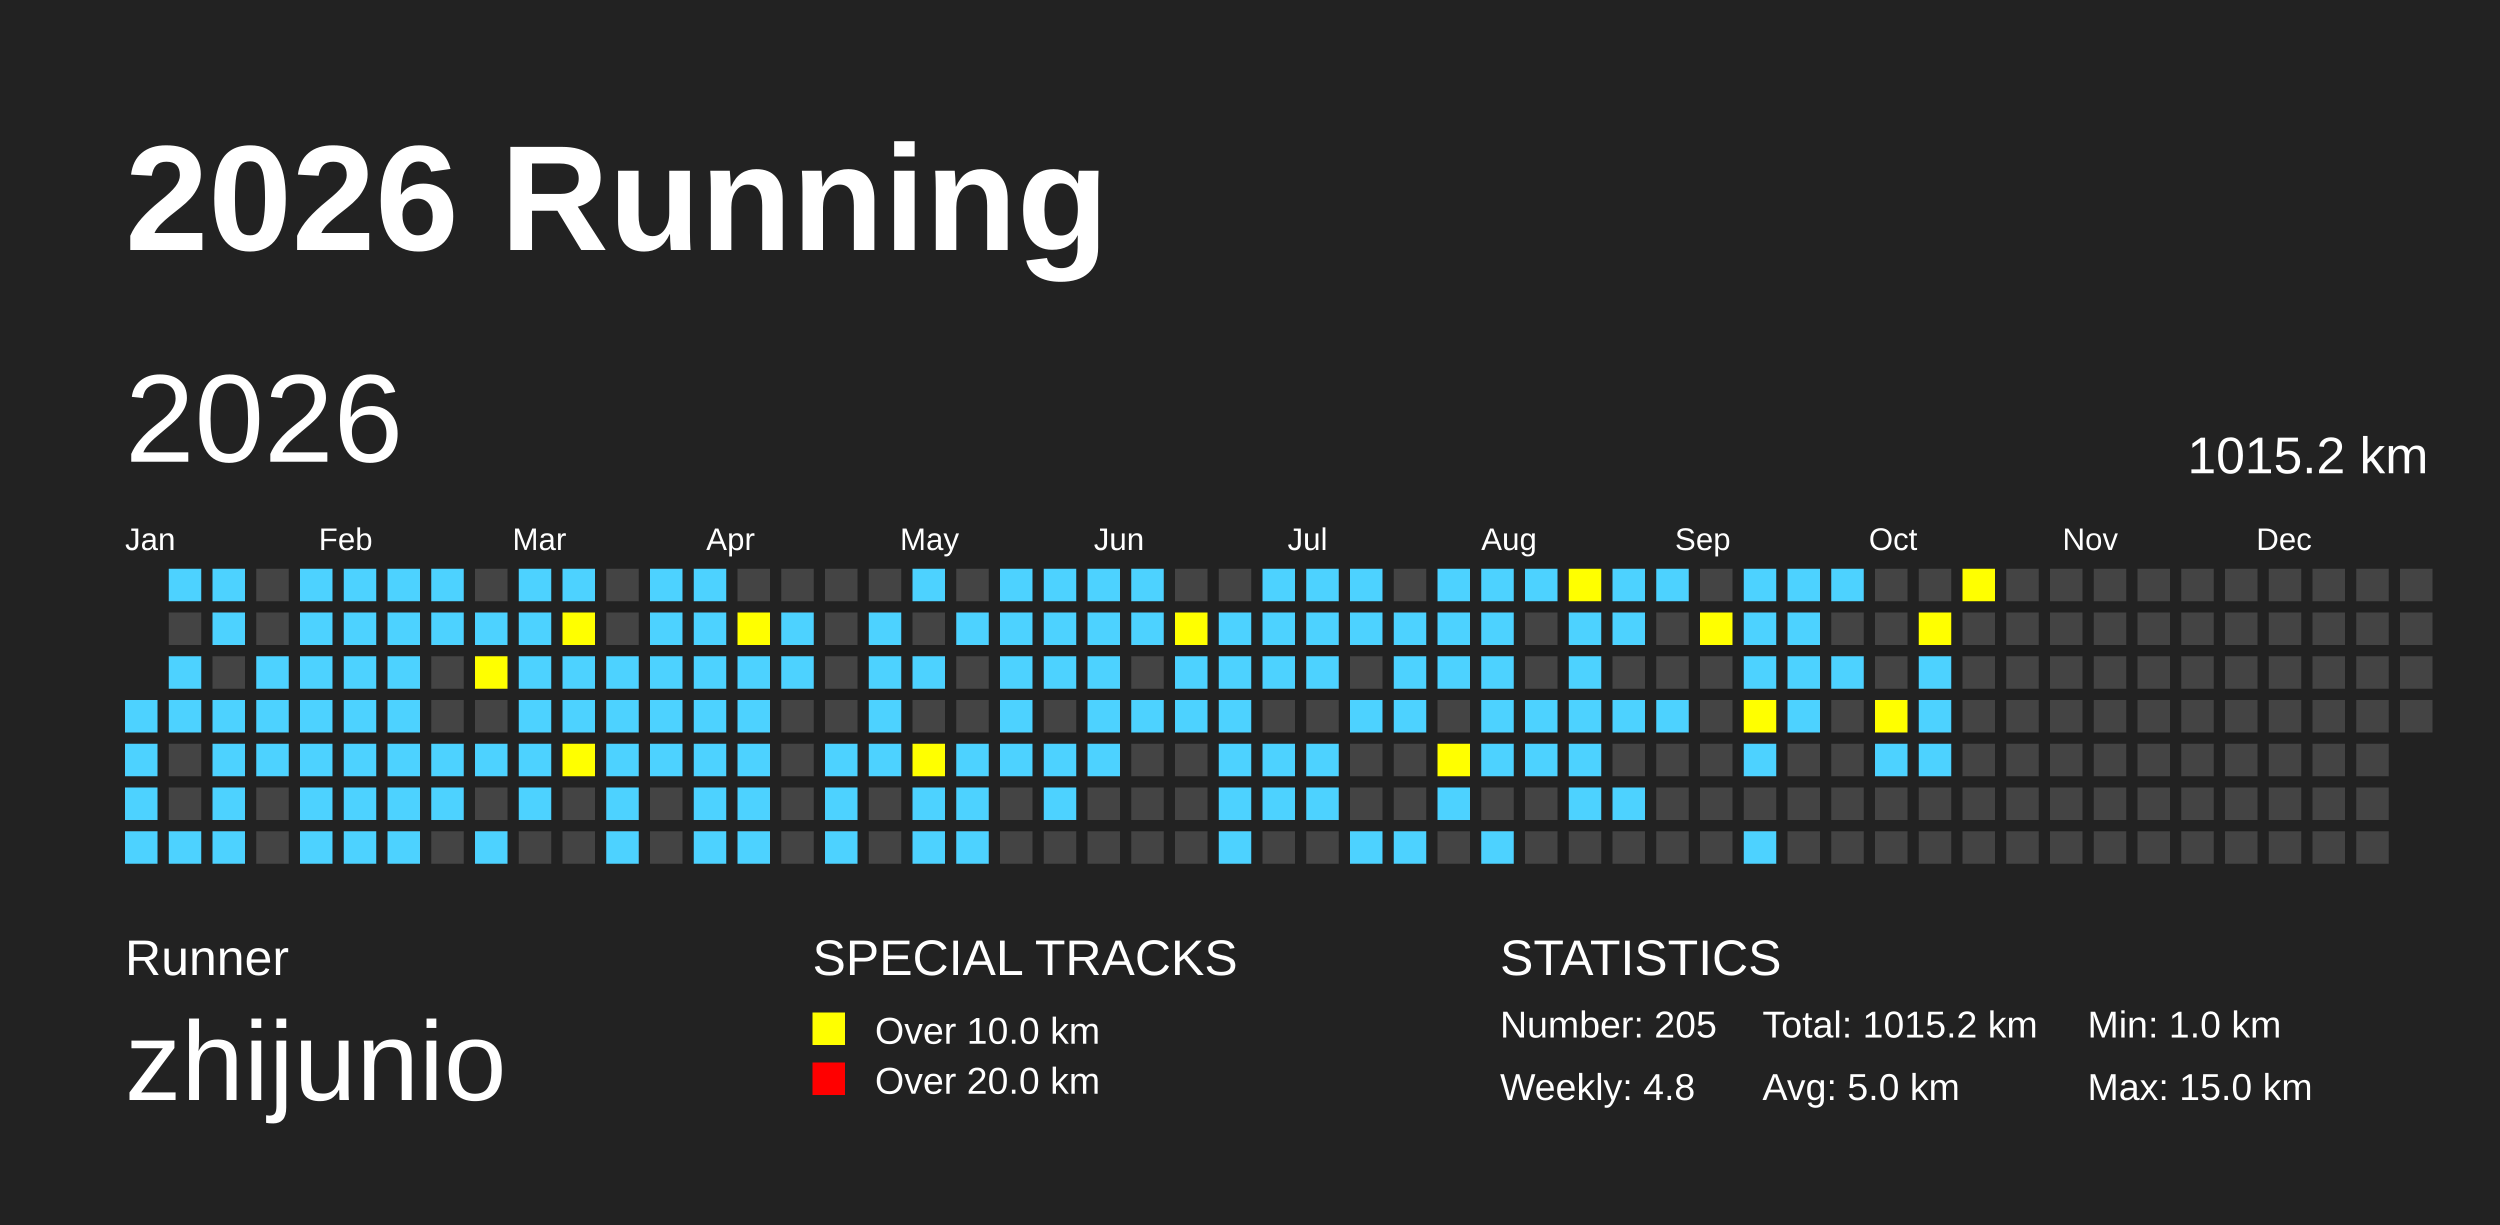
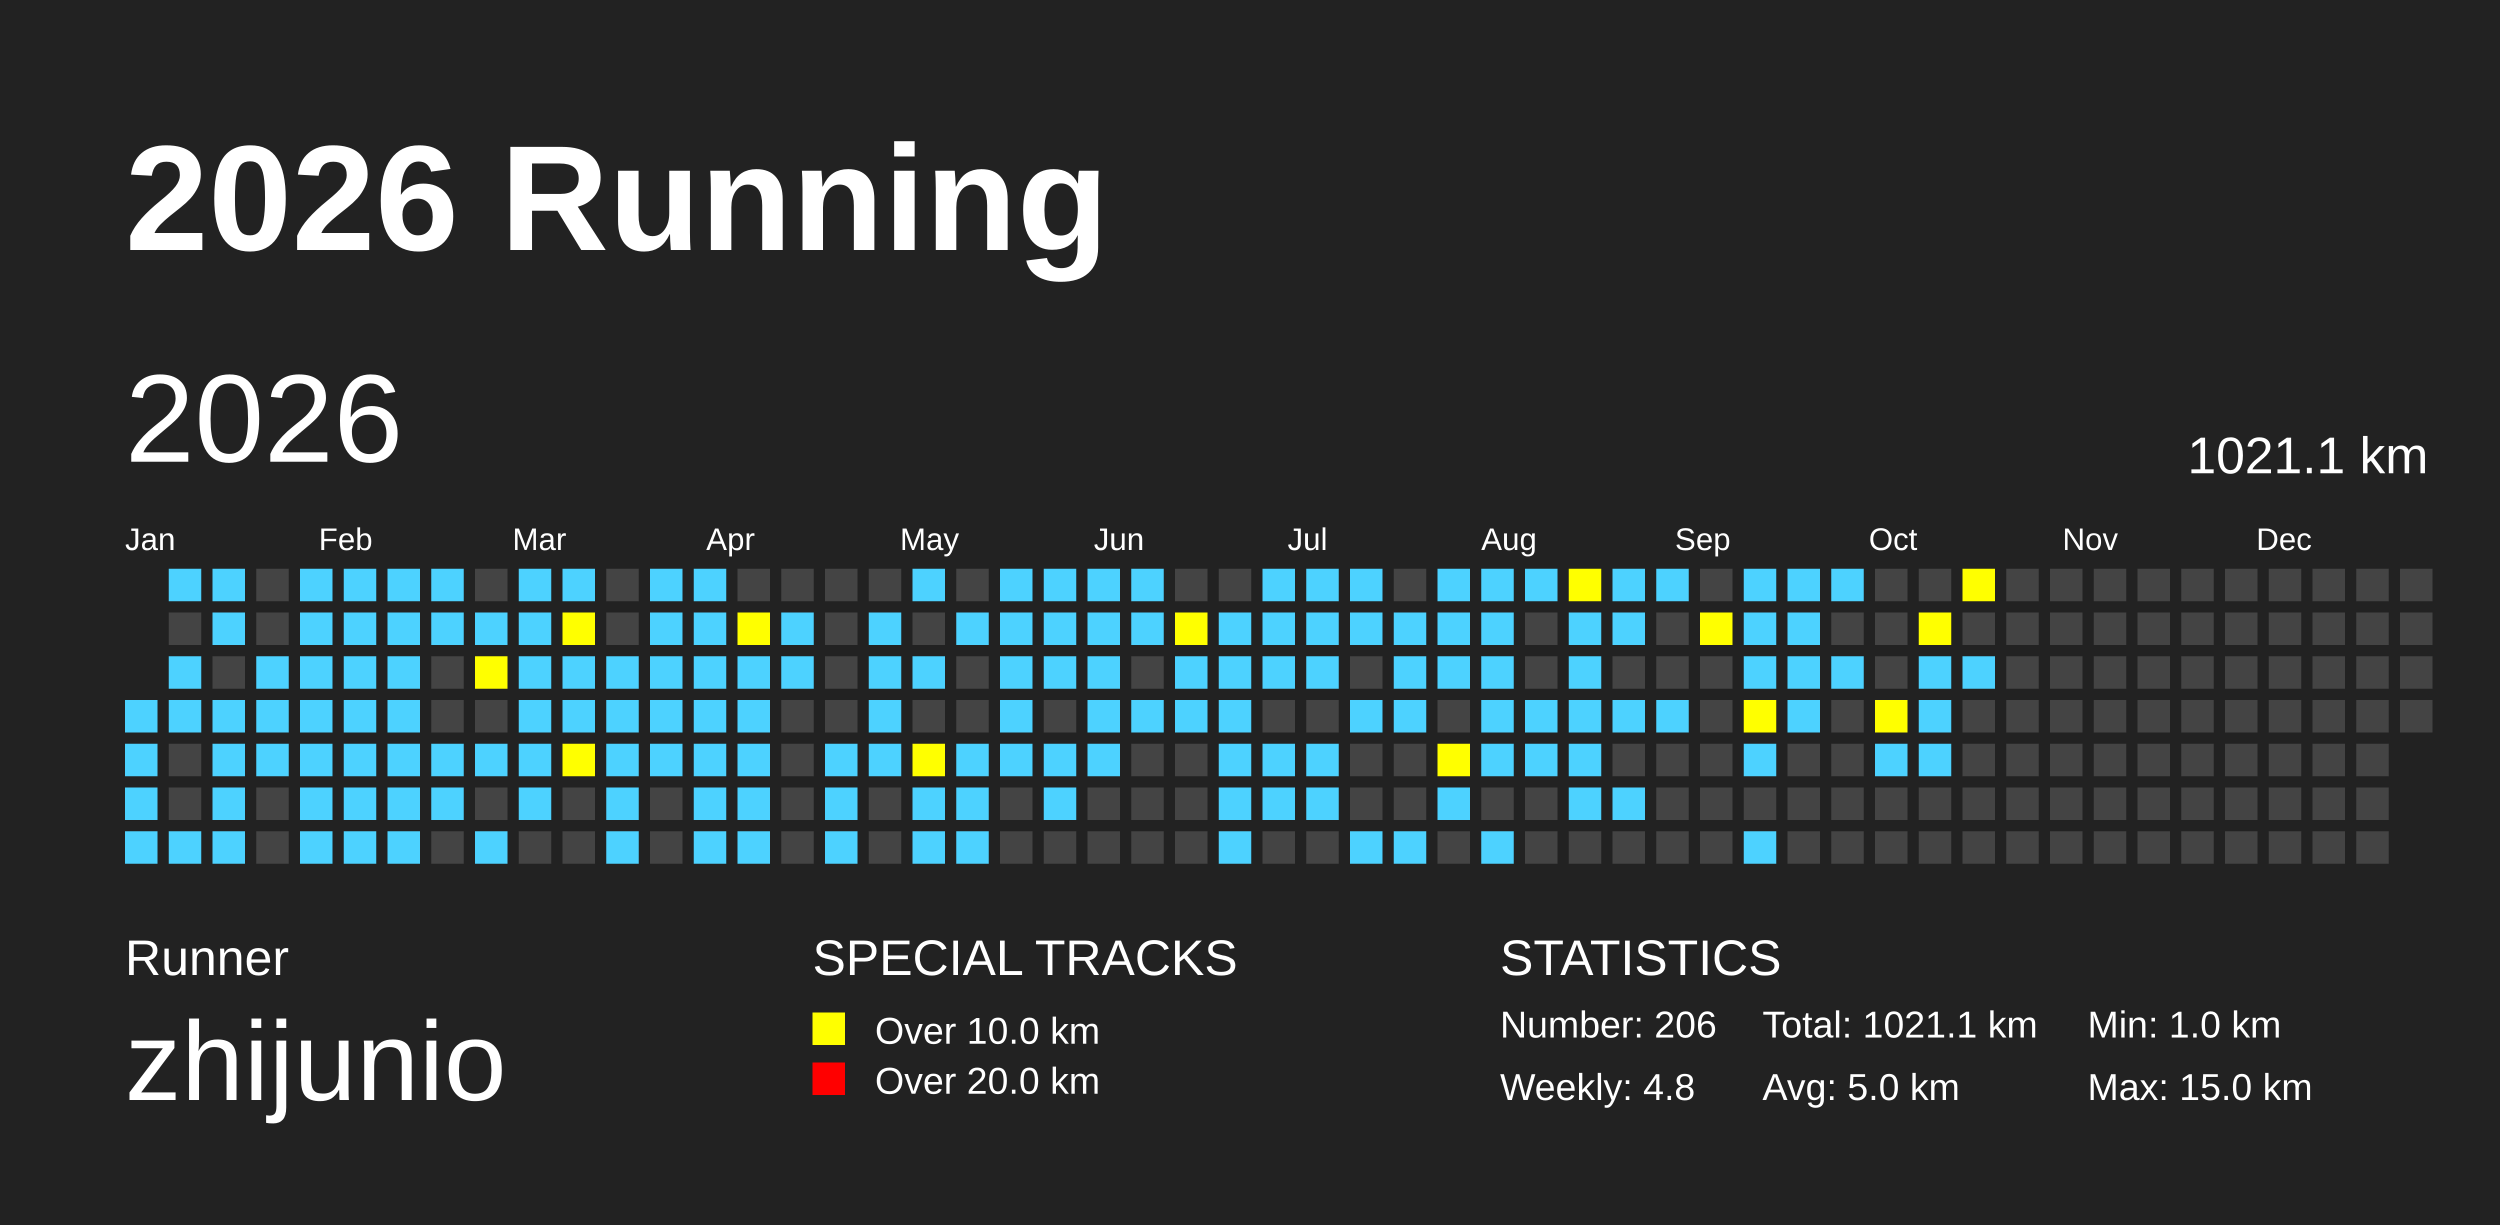
<svg xmlns="http://www.w3.org/2000/svg" baseProfile="full" height="98mm" version="1.1" viewBox="0,0,200,98" width="200mm">
  <defs>
    <pattern height="2" id="indoor-stripe" patternUnits="userSpaceOnUse" width="2">
      <line stroke="white" stroke-opacity="0.45" stroke-width="0.5" x1="0" x2="2" y1="2" y2="0" />
    </pattern>
  </defs>
  <rect fill="#222222" height="98" width="200" x="0" y="0" />
  <text fill="#FFFFFF" style="font-size:12px; font-family:Arial; font-weight:bold;" x="10" y="20">2026 Running</text>
  <text fill="#FFFFFF" style="font-size:4px; font-family:Arial" x="10" y="78">Runner</text>
  <text fill="#FFFFFF" style="font-size:9px; font-family:Arial" x="10" y="88">zhijunio</text>
  <text fill="#FFFFFF" style="font-size:4px; font-family:Arial" x="65" y="78">SPECIAL TRACKS</text>
  <rect fill="yellow" height="2.6" width="2.6" x="65" y="81" />
  <text fill="#FFFFFF" style="font-size:3px; font-family:Arial" x="70" y="83.5">Over 10.0 km</text>
  <rect fill="red" height="2.6" width="2.6" x="65" y="85" />
  <text fill="#FFFFFF" style="font-size:3px; font-family:Arial" x="70" y="87.5">Over 20.0 km</text>
  <text fill="#FFFFFF" style="font-size:4px; font-family:Arial" x="120" y="78">STATISTICS</text>
-   <text fill="#FFFFFF" style="font-size:3px; font-family:Arial" x="120" y="83">Number: 205</text>
+   <text fill="#FFFFFF" style="font-size:3px; font-family:Arial" x="120" y="83">Number: 206</text>
  <text fill="#FFFFFF" style="font-size:3px; font-family:Arial" x="120" y="88">Weekly: 4.8</text>
-   <text fill="#FFFFFF" style="font-size:3px; font-family:Arial" x="141" y="83">Total: 1015.2 km</text>
+   <text fill="#FFFFFF" style="font-size:3px; font-family:Arial" x="141" y="83">Total: 1021.1 km</text>
  <text fill="#FFFFFF" style="font-size:3px; font-family:Arial" x="141" y="88">Avg: 5.0 km</text>
  <text fill="#FFFFFF" style="font-size:3px; font-family:Arial" x="167" y="83">Min: 1.0 km</text>
  <text fill="#FFFFFF" style="font-size:3px; font-family:Arial" x="167" y="88">Max: 15.0 km</text>
  <text dominant-baseline="hanging" fill="#FFFFFF" style="font-size:10.0px; font-family:Arial;" x="10" y="30">2026</text>
-   <text dominant-baseline="hanging" fill="#FFFFFF" style="font-size:4.125px; font-family:Arial;" x="175" y="35">1015.2 km</text>
+   <text dominant-baseline="hanging" fill="#FFFFFF" style="font-size:4.125px; font-family:Arial;" x="175" y="35">1021.1 km</text>
  <text fill="#FFFFFF" style="font-size:2.5px; font-family:Arial" x="10.0" y="44">Jan</text>
  <text fill="#FFFFFF" style="font-size:2.5px; font-family:Arial" x="25.5" y="44">Feb</text>
  <text fill="#FFFFFF" style="font-size:2.5px; font-family:Arial" x="41.0" y="44">Mar</text>
  <text fill="#FFFFFF" style="font-size:2.5px; font-family:Arial" x="56.5" y="44">Apr</text>
  <text fill="#FFFFFF" style="font-size:2.5px; font-family:Arial" x="72.0" y="44">May</text>
  <text fill="#FFFFFF" style="font-size:2.5px; font-family:Arial" x="87.5" y="44">Jun</text>
  <text fill="#FFFFFF" style="font-size:2.5px; font-family:Arial" x="103.0" y="44">Jul</text>
  <text fill="#FFFFFF" style="font-size:2.5px; font-family:Arial" x="118.5" y="44">Aug</text>
  <text fill="#FFFFFF" style="font-size:2.5px; font-family:Arial" x="134.0" y="44">Sep</text>
  <text fill="#FFFFFF" style="font-size:2.5px; font-family:Arial" x="149.5" y="44">Oct</text>
  <text fill="#FFFFFF" style="font-size:2.5px; font-family:Arial" x="165.0" y="44">Nov</text>
  <text fill="#FFFFFF" style="font-size:2.5px; font-family:Arial" x="180.5" y="44">Dec</text>
  <rect fill="#4DD2FF" height="2.6" width="2.6" x="10.0" y="56.0" />
  <rect fill="#4DD2FF" height="2.6" width="2.6" x="10.0" y="59.5" />
  <rect fill="#4DD2FF" height="2.6" width="2.6" x="10.0" y="63.0" />
  <rect fill="#4DD2FF" height="2.6" width="2.6" x="10.0" y="66.5" />
  <rect fill="#4DD2FF" height="2.6" width="2.6" x="13.5" y="45.5" />
  <rect fill="#444444" height="2.6" width="2.6" x="13.5" y="49.0" />
  <rect fill="#4DD2FF" height="2.6" width="2.6" x="13.5" y="52.5" />
  <rect fill="#4DD2FF" height="2.6" width="2.6" x="13.5" y="56.0" />
  <rect fill="#444444" height="2.6" width="2.6" x="13.5" y="59.5" />
  <rect fill="#444444" height="2.6" width="2.6" x="13.5" y="63.0" />
  <rect fill="#4DD2FF" height="2.6" width="2.6" x="13.5" y="66.5" />
  <rect fill="#4DD2FF" height="2.6" width="2.6" x="17.0" y="45.5" />
  <rect fill="#4DD2FF" height="2.6" width="2.6" x="17.0" y="49.0" />
  <rect fill="#444444" height="2.6" width="2.6" x="17.0" y="52.5" />
  <rect fill="#4DD2FF" height="2.6" width="2.6" x="17.0" y="56.0" />
  <rect fill="#4DD2FF" height="2.6" width="2.6" x="17.0" y="59.5" />
  <rect fill="#4DD2FF" height="2.6" width="2.6" x="17.0" y="63.0" />
  <rect fill="#4DD2FF" height="2.6" width="2.6" x="17.0" y="66.5" />
  <rect fill="#444444" height="2.6" width="2.6" x="20.5" y="45.5" />
  <rect fill="#444444" height="2.6" width="2.6" x="20.5" y="49.0" />
  <rect fill="#4DD2FF" height="2.6" width="2.6" x="20.5" y="52.5" />
  <rect fill="#4DD2FF" height="2.6" width="2.6" x="20.5" y="56.0" />
  <rect fill="#4DD2FF" height="2.6" width="2.6" x="20.5" y="59.5" />
  <rect fill="#444444" height="2.6" width="2.6" x="20.5" y="63.0" />
  <rect fill="#444444" height="2.6" width="2.6" x="20.5" y="66.5" />
  <rect fill="#4DD2FF" height="2.6" width="2.6" x="24.0" y="45.5" />
  <rect fill="#4DD2FF" height="2.6" width="2.6" x="24.0" y="49.0" />
  <rect fill="#4DD2FF" height="2.6" width="2.6" x="24.0" y="52.5" />
  <rect fill="#4DD2FF" height="2.6" width="2.6" x="24.0" y="56.0" />
  <rect fill="#4DD2FF" height="2.6" width="2.6" x="24.0" y="59.5" />
  <rect fill="#4DD2FF" height="2.6" width="2.6" x="24.0" y="63.0" />
  <rect fill="#4DD2FF" height="2.6" width="2.6" x="24.0" y="66.5" />
  <rect fill="#4DD2FF" height="2.6" width="2.6" x="27.5" y="45.5" />
  <rect fill="#4DD2FF" height="2.6" width="2.6" x="27.5" y="49.0" />
  <rect fill="#4DD2FF" height="2.6" width="2.6" x="27.5" y="52.5" />
  <rect fill="#4DD2FF" height="2.6" width="2.6" x="27.5" y="56.0" />
  <rect fill="#4DD2FF" height="2.6" width="2.6" x="27.5" y="59.5" />
  <rect fill="#4DD2FF" height="2.6" width="2.6" x="27.5" y="63.0" />
  <rect fill="#4DD2FF" height="2.6" width="2.6" x="27.5" y="66.5" />
  <rect fill="#4DD2FF" height="2.6" width="2.6" x="31.0" y="45.5" />
  <rect fill="#4DD2FF" height="2.6" width="2.6" x="31.0" y="49.0" />
  <rect fill="#4DD2FF" height="2.6" width="2.6" x="31.0" y="52.5" />
  <rect fill="#4DD2FF" height="2.6" width="2.6" x="31.0" y="56.0" />
  <rect fill="#4DD2FF" height="2.6" width="2.6" x="31.0" y="59.5" />
  <rect fill="#4DD2FF" height="2.6" width="2.6" x="31.0" y="63.0" />
  <rect fill="#4DD2FF" height="2.6" width="2.6" x="31.0" y="66.5" />
  <rect fill="#4DD2FF" height="2.6" width="2.6" x="34.5" y="45.5" />
  <rect fill="#4DD2FF" height="2.6" width="2.6" x="34.5" y="49.0" />
  <rect fill="#444444" height="2.6" width="2.6" x="34.5" y="52.5" />
  <rect fill="#444444" height="2.6" width="2.6" x="34.5" y="56.0" />
  <rect fill="#4DD2FF" height="2.6" width="2.6" x="34.5" y="59.5" />
  <rect fill="#4DD2FF" height="2.6" width="2.6" x="34.5" y="63.0" />
  <rect fill="#444444" height="2.6" width="2.6" x="34.5" y="66.5" />
  <rect fill="#444444" height="2.6" width="2.6" x="38.0" y="45.5" />
  <rect fill="#4DD2FF" height="2.6" width="2.6" x="38.0" y="49.0" />
  <rect fill="yellow" height="2.6" width="2.6" x="38.0" y="52.5" />
  <rect fill="#444444" height="2.6" width="2.6" x="38.0" y="56.0" />
  <rect fill="#4DD2FF" height="2.6" width="2.6" x="38.0" y="59.5" />
  <rect fill="#444444" height="2.6" width="2.6" x="38.0" y="63.0" />
  <rect fill="#4DD2FF" height="2.6" width="2.6" x="38.0" y="66.5" />
  <rect fill="#4DD2FF" height="2.6" width="2.6" x="41.5" y="45.5" />
  <rect fill="#4DD2FF" height="2.6" width="2.6" x="41.5" y="49.0" />
  <rect fill="#4DD2FF" height="2.6" width="2.6" x="41.5" y="52.5" />
  <rect fill="#4DD2FF" height="2.6" width="2.6" x="41.5" y="56.0" />
  <rect fill="#4DD2FF" height="2.6" width="2.6" x="41.5" y="59.5" />
  <rect fill="#4DD2FF" height="2.6" width="2.6" x="41.5" y="63.0" />
  <rect fill="#444444" height="2.6" width="2.6" x="41.5" y="66.5" />
  <rect fill="#4DD2FF" height="2.6" width="2.6" x="45.0" y="45.5" />
  <rect fill="yellow" height="2.6" width="2.6" x="45.0" y="49.0" />
  <rect fill="#4DD2FF" height="2.6" width="2.6" x="45.0" y="52.5" />
  <rect fill="#4DD2FF" height="2.6" width="2.6" x="45.0" y="56.0" />
  <rect fill="yellow" height="2.6" width="2.6" x="45.0" y="59.5" />
  <rect fill="#444444" height="2.6" width="2.6" x="45.0" y="63.0" />
  <rect fill="#444444" height="2.6" width="2.6" x="45.0" y="66.5" />
  <rect fill="#444444" height="2.6" width="2.6" x="48.5" y="45.5" />
  <rect fill="#444444" height="2.6" width="2.6" x="48.5" y="49.0" />
  <rect fill="#4DD2FF" height="2.6" width="2.6" x="48.5" y="52.5" />
  <rect fill="#4DD2FF" height="2.6" width="2.6" x="48.5" y="56.0" />
  <rect fill="#4DD2FF" height="2.6" width="2.6" x="48.5" y="59.5" />
  <rect fill="#4DD2FF" height="2.6" width="2.6" x="48.5" y="63.0" />
  <rect fill="#4DD2FF" height="2.6" width="2.6" x="48.5" y="66.5" />
  <rect fill="#4DD2FF" height="2.6" width="2.6" x="52.0" y="45.5" />
  <rect fill="#4DD2FF" height="2.6" width="2.6" x="52.0" y="49.0" />
  <rect fill="#4DD2FF" height="2.6" width="2.6" x="52.0" y="52.5" />
  <rect fill="#4DD2FF" height="2.6" width="2.6" x="52.0" y="56.0" />
  <rect fill="#4DD2FF" height="2.6" width="2.6" x="52.0" y="59.5" />
  <rect fill="#444444" height="2.6" width="2.6" x="52.0" y="63.0" />
  <rect fill="#444444" height="2.6" width="2.6" x="52.0" y="66.5" />
  <rect fill="#4DD2FF" height="2.6" width="2.6" x="55.5" y="45.5" />
  <rect fill="#4DD2FF" height="2.6" width="2.6" x="55.5" y="49.0" />
  <rect fill="#4DD2FF" height="2.6" width="2.6" x="55.5" y="52.5" />
  <rect fill="#4DD2FF" height="2.6" width="2.6" x="55.5" y="56.0" />
  <rect fill="#4DD2FF" height="2.6" width="2.6" x="55.5" y="59.5" />
  <rect fill="#4DD2FF" height="2.6" width="2.6" x="55.5" y="63.0" />
  <rect fill="#4DD2FF" height="2.6" width="2.6" x="55.5" y="66.5" />
  <rect fill="#444444" height="2.6" width="2.6" x="59.0" y="45.5" />
  <rect fill="yellow" height="2.6" width="2.6" x="59.0" y="49.0" />
  <rect fill="#4DD2FF" height="2.6" width="2.6" x="59.0" y="52.5" />
  <rect fill="#4DD2FF" height="2.6" width="2.6" x="59.0" y="56.0" />
  <rect fill="#4DD2FF" height="2.6" width="2.6" x="59.0" y="59.5" />
  <rect fill="#4DD2FF" height="2.6" width="2.6" x="59.0" y="63.0" />
  <rect fill="#4DD2FF" height="2.6" width="2.6" x="59.0" y="66.5" />
  <rect fill="#444444" height="2.6" width="2.6" x="62.5" y="45.5" />
  <rect fill="#4DD2FF" height="2.6" width="2.6" x="62.5" y="49.0" />
  <rect fill="#4DD2FF" height="2.6" width="2.6" x="62.5" y="52.5" />
  <rect fill="#444444" height="2.6" width="2.6" x="62.5" y="56.0" />
  <rect fill="#444444" height="2.6" width="2.6" x="62.5" y="59.5" />
  <rect fill="#444444" height="2.6" width="2.6" x="62.5" y="63.0" />
  <rect fill="#444444" height="2.6" width="2.6" x="62.5" y="66.5" />
  <rect fill="#444444" height="2.6" width="2.6" x="66.0" y="45.5" />
  <rect fill="#444444" height="2.6" width="2.6" x="66.0" y="49.0" />
  <rect fill="#444444" height="2.6" width="2.6" x="66.0" y="52.5" />
  <rect fill="#444444" height="2.6" width="2.6" x="66.0" y="56.0" />
  <rect fill="#4DD2FF" height="2.6" width="2.6" x="66.0" y="59.5" />
  <rect fill="#4DD2FF" height="2.6" width="2.6" x="66.0" y="63.0" />
  <rect fill="#4DD2FF" height="2.6" width="2.6" x="66.0" y="66.5" />
  <rect fill="#444444" height="2.6" width="2.6" x="69.5" y="45.5" />
  <rect fill="#4DD2FF" height="2.6" width="2.6" x="69.5" y="49.0" />
  <rect fill="#4DD2FF" height="2.6" width="2.6" x="69.5" y="52.5" />
  <rect fill="#4DD2FF" height="2.6" width="2.6" x="69.5" y="56.0" />
  <rect fill="#4DD2FF" height="2.6" width="2.6" x="69.5" y="59.5" />
  <rect fill="#444444" height="2.6" width="2.6" x="69.5" y="63.0" />
  <rect fill="#444444" height="2.6" width="2.6" x="69.5" y="66.5" />
  <rect fill="#4DD2FF" height="2.6" width="2.6" x="73.0" y="45.5" />
  <rect fill="#444444" height="2.6" width="2.6" x="73.0" y="49.0" />
  <rect fill="#4DD2FF" height="2.6" width="2.6" x="73.0" y="52.5" />
  <rect fill="#444444" height="2.6" width="2.6" x="73.0" y="56.0" />
  <rect fill="yellow" height="2.6" width="2.6" x="73.0" y="59.5" />
  <rect fill="#4DD2FF" height="2.6" width="2.6" x="73.0" y="63.0" />
  <rect fill="#4DD2FF" height="2.6" width="2.6" x="73.0" y="66.5" />
  <rect fill="#444444" height="2.6" width="2.6" x="76.5" y="45.5" />
  <rect fill="#4DD2FF" height="2.6" width="2.6" x="76.5" y="49.0" />
  <rect fill="#444444" height="2.6" width="2.6" x="76.5" y="52.5" />
  <rect fill="#444444" height="2.6" width="2.6" x="76.5" y="56.0" />
  <rect fill="#4DD2FF" height="2.6" width="2.6" x="76.5" y="59.5" />
  <rect fill="#4DD2FF" height="2.6" width="2.6" x="76.5" y="63.0" />
  <rect fill="#4DD2FF" height="2.6" width="2.6" x="76.5" y="66.5" />
  <rect fill="#4DD2FF" height="2.6" width="2.6" x="80.0" y="45.5" />
  <rect fill="#4DD2FF" height="2.6" width="2.6" x="80.0" y="49.0" />
  <rect fill="#4DD2FF" height="2.6" width="2.6" x="80.0" y="52.5" />
  <rect fill="#4DD2FF" height="2.6" width="2.6" x="80.0" y="56.0" />
  <rect fill="#4DD2FF" height="2.6" width="2.6" x="80.0" y="59.5" />
  <rect fill="#444444" height="2.6" width="2.6" x="80.0" y="63.0" />
  <rect fill="#444444" height="2.6" width="2.6" x="80.0" y="66.5" />
  <rect fill="#4DD2FF" height="2.6" width="2.6" x="83.5" y="45.5" />
  <rect fill="#4DD2FF" height="2.6" width="2.6" x="83.5" y="49.0" />
  <rect fill="#4DD2FF" height="2.6" width="2.6" x="83.5" y="52.5" />
  <rect fill="#444444" height="2.6" width="2.6" x="83.5" y="56.0" />
  <rect fill="#4DD2FF" height="2.6" width="2.6" x="83.5" y="59.5" />
  <rect fill="#4DD2FF" height="2.6" width="2.6" x="83.5" y="63.0" />
  <rect fill="#444444" height="2.6" width="2.6" x="83.5" y="66.5" />
  <rect fill="#4DD2FF" height="2.6" width="2.6" x="87.0" y="45.5" />
  <rect fill="#4DD2FF" height="2.6" width="2.6" x="87.0" y="49.0" />
  <rect fill="#4DD2FF" height="2.6" width="2.6" x="87.0" y="52.5" />
  <rect fill="#4DD2FF" height="2.6" width="2.6" x="87.0" y="56.0" />
  <rect fill="#4DD2FF" height="2.6" width="2.6" x="87.0" y="59.5" />
  <rect fill="#444444" height="2.6" width="2.6" x="87.0" y="63.0" />
  <rect fill="#444444" height="2.6" width="2.6" x="87.0" y="66.5" />
  <rect fill="#4DD2FF" height="2.6" width="2.6" x="90.5" y="45.5" />
  <rect fill="#4DD2FF" height="2.6" width="2.6" x="90.5" y="49.0" />
  <rect fill="#444444" height="2.6" width="2.6" x="90.5" y="52.5" />
  <rect fill="#4DD2FF" height="2.6" width="2.6" x="90.5" y="56.0" />
  <rect fill="#444444" height="2.6" width="2.6" x="90.5" y="59.5" />
  <rect fill="#444444" height="2.6" width="2.6" x="90.5" y="63.0" />
  <rect fill="#444444" height="2.6" width="2.6" x="90.5" y="66.5" />
  <rect fill="#444444" height="2.6" width="2.6" x="94.0" y="45.5" />
  <rect fill="yellow" height="2.6" width="2.6" x="94.0" y="49.0" />
  <rect fill="#4DD2FF" height="2.6" width="2.6" x="94.0" y="52.5" />
  <rect fill="#4DD2FF" height="2.6" width="2.6" x="94.0" y="56.0" />
  <rect fill="#444444" height="2.6" width="2.6" x="94.0" y="59.5" />
  <rect fill="#444444" height="2.6" width="2.6" x="94.0" y="63.0" />
  <rect fill="#444444" height="2.6" width="2.6" x="94.0" y="66.5" />
  <rect fill="#444444" height="2.6" width="2.6" x="97.5" y="45.5" />
  <rect fill="#4DD2FF" height="2.6" width="2.6" x="97.5" y="49.0" />
  <rect fill="#4DD2FF" height="2.6" width="2.6" x="97.5" y="52.5" />
  <rect fill="#4DD2FF" height="2.6" width="2.6" x="97.5" y="56.0" />
  <rect fill="#4DD2FF" height="2.6" width="2.6" x="97.5" y="59.5" />
  <rect fill="#4DD2FF" height="2.6" width="2.6" x="97.5" y="63.0" />
  <rect fill="#4DD2FF" height="2.6" width="2.6" x="97.5" y="66.5" />
  <rect fill="#4DD2FF" height="2.6" width="2.6" x="101.0" y="45.5" />
  <rect fill="#4DD2FF" height="2.6" width="2.6" x="101.0" y="49.0" />
  <rect fill="#4DD2FF" height="2.6" width="2.6" x="101.0" y="52.5" />
  <rect fill="#444444" height="2.6" width="2.6" x="101.0" y="56.0" />
  <rect fill="#4DD2FF" height="2.6" width="2.6" x="101.0" y="59.5" />
  <rect fill="#4DD2FF" height="2.6" width="2.6" x="101.0" y="63.0" />
  <rect fill="#444444" height="2.6" width="2.6" x="101.0" y="66.5" />
  <rect fill="#4DD2FF" height="2.6" width="2.6" x="104.5" y="45.5" />
  <rect fill="#4DD2FF" height="2.6" width="2.6" x="104.5" y="49.0" />
  <rect fill="#4DD2FF" height="2.6" width="2.6" x="104.5" y="52.5" />
  <rect fill="#444444" height="2.6" width="2.6" x="104.5" y="56.0" />
  <rect fill="#4DD2FF" height="2.6" width="2.6" x="104.5" y="59.5" />
  <rect fill="#4DD2FF" height="2.6" width="2.6" x="104.5" y="63.0" />
  <rect fill="#444444" height="2.6" width="2.6" x="104.5" y="66.5" />
  <rect fill="#4DD2FF" height="2.6" width="2.6" x="108.0" y="45.5" />
  <rect fill="#4DD2FF" height="2.6" width="2.6" x="108.0" y="49.0" />
  <rect fill="#444444" height="2.6" width="2.6" x="108.0" y="52.5" />
  <rect fill="#4DD2FF" height="2.6" width="2.6" x="108.0" y="56.0" />
  <rect fill="#444444" height="2.6" width="2.6" x="108.0" y="59.5" />
  <rect fill="#444444" height="2.6" width="2.6" x="108.0" y="63.0" />
  <rect fill="#4DD2FF" height="2.6" width="2.6" x="108.0" y="66.5" />
  <rect fill="#444444" height="2.6" width="2.6" x="111.5" y="45.5" />
  <rect fill="#4DD2FF" height="2.6" width="2.6" x="111.5" y="49.0" />
  <rect fill="#4DD2FF" height="2.6" width="2.6" x="111.5" y="52.5" />
  <rect fill="#4DD2FF" height="2.6" width="2.6" x="111.5" y="56.0" />
  <rect fill="#444444" height="2.6" width="2.6" x="111.5" y="59.5" />
  <rect fill="#444444" height="2.6" width="2.6" x="111.5" y="63.0" />
  <rect fill="#4DD2FF" height="2.6" width="2.6" x="111.5" y="66.5" />
  <rect fill="#4DD2FF" height="2.6" width="2.6" x="115.0" y="45.5" />
  <rect fill="#4DD2FF" height="2.6" width="2.6" x="115.0" y="49.0" />
  <rect fill="#4DD2FF" height="2.6" width="2.6" x="115.0" y="52.5" />
  <rect fill="#444444" height="2.6" width="2.6" x="115.0" y="56.0" />
  <rect fill="yellow" height="2.6" width="2.6" x="115.0" y="59.5" />
  <rect fill="#4DD2FF" height="2.6" width="2.6" x="115.0" y="63.0" />
  <rect fill="#444444" height="2.6" width="2.6" x="115.0" y="66.5" />
  <rect fill="#4DD2FF" height="2.6" width="2.6" x="118.5" y="45.5" />
  <rect fill="#4DD2FF" height="2.6" width="2.6" x="118.5" y="49.0" />
  <rect fill="#4DD2FF" height="2.6" width="2.6" x="118.5" y="52.5" />
  <rect fill="#4DD2FF" height="2.6" width="2.6" x="118.5" y="56.0" />
  <rect fill="#4DD2FF" height="2.6" width="2.6" x="118.5" y="59.5" />
  <rect fill="#444444" height="2.6" width="2.6" x="118.5" y="63.0" />
  <rect fill="#4DD2FF" height="2.6" width="2.6" x="118.5" y="66.5" />
  <rect fill="#4DD2FF" height="2.6" width="2.6" x="122.0" y="45.5" />
  <rect fill="#444444" height="2.6" width="2.6" x="122.0" y="49.0" />
  <rect fill="#444444" height="2.6" width="2.6" x="122.0" y="52.5" />
  <rect fill="#4DD2FF" height="2.6" width="2.6" x="122.0" y="56.0" />
  <rect fill="#4DD2FF" height="2.6" width="2.6" x="122.0" y="59.5" />
  <rect fill="#444444" height="2.6" width="2.6" x="122.0" y="63.0" />
  <rect fill="#444444" height="2.6" width="2.6" x="122.0" y="66.5" />
  <rect fill="yellow" height="2.6" width="2.6" x="125.5" y="45.5" />
  <rect fill="#4DD2FF" height="2.6" width="2.6" x="125.5" y="49.0" />
  <rect fill="#4DD2FF" height="2.6" width="2.6" x="125.5" y="52.5" />
  <rect fill="#4DD2FF" height="2.6" width="2.6" x="125.5" y="56.0" />
  <rect fill="#4DD2FF" height="2.6" width="2.6" x="125.5" y="59.5" />
  <rect fill="#4DD2FF" height="2.6" width="2.6" x="125.5" y="63.0" />
  <rect fill="#444444" height="2.6" width="2.6" x="125.5" y="66.5" />
  <rect fill="#4DD2FF" height="2.6" width="2.6" x="129.0" y="45.5" />
  <rect fill="#4DD2FF" height="2.6" width="2.6" x="129.0" y="49.0" />
  <rect fill="#444444" height="2.6" width="2.6" x="129.0" y="52.5" />
  <rect fill="#4DD2FF" height="2.6" width="2.6" x="129.0" y="56.0" />
  <rect fill="#444444" height="2.6" width="2.6" x="129.0" y="59.5" />
  <rect fill="#4DD2FF" height="2.6" width="2.6" x="129.0" y="63.0" />
  <rect fill="#444444" height="2.6" width="2.6" x="129.0" y="66.5" />
  <rect fill="#4DD2FF" height="2.6" width="2.6" x="132.5" y="45.5" />
  <rect fill="#444444" height="2.6" width="2.6" x="132.5" y="49.0" />
  <rect fill="#444444" height="2.6" width="2.6" x="132.5" y="52.5" />
  <rect fill="#4DD2FF" height="2.6" width="2.6" x="132.5" y="56.0" />
  <rect fill="#444444" height="2.6" width="2.6" x="132.5" y="59.5" />
  <rect fill="#444444" height="2.6" width="2.6" x="132.5" y="63.0" />
  <rect fill="#444444" height="2.6" width="2.6" x="132.5" y="66.5" />
  <rect fill="#444444" height="2.6" width="2.6" x="136.0" y="45.5" />
  <rect fill="yellow" height="2.6" width="2.6" x="136.0" y="49.0" />
  <rect fill="#444444" height="2.6" width="2.6" x="136.0" y="52.5" />
  <rect fill="#444444" height="2.6" width="2.6" x="136.0" y="56.0" />
  <rect fill="#444444" height="2.6" width="2.6" x="136.0" y="59.5" />
  <rect fill="#444444" height="2.6" width="2.6" x="136.0" y="63.0" />
  <rect fill="#444444" height="2.6" width="2.6" x="136.0" y="66.5" />
  <rect fill="#4DD2FF" height="2.6" width="2.6" x="139.5" y="45.5" />
  <rect fill="#4DD2FF" height="2.6" width="2.6" x="139.5" y="49.0" />
  <rect fill="#4DD2FF" height="2.6" width="2.6" x="139.5" y="52.5" />
  <rect fill="yellow" height="2.6" width="2.6" x="139.5" y="56.0" />
  <rect fill="#4DD2FF" height="2.6" width="2.6" x="139.5" y="59.5" />
  <rect fill="#444444" height="2.6" width="2.6" x="139.5" y="63.0" />
  <rect fill="#4DD2FF" height="2.6" width="2.6" x="139.5" y="66.5" />
  <rect fill="#4DD2FF" height="2.6" width="2.6" x="143.0" y="45.5" />
  <rect fill="#4DD2FF" height="2.6" width="2.6" x="143.0" y="49.0" />
  <rect fill="#4DD2FF" height="2.6" width="2.6" x="143.0" y="52.5" />
  <rect fill="#4DD2FF" height="2.6" width="2.6" x="143.0" y="56.0" />
  <rect fill="#444444" height="2.6" width="2.6" x="143.0" y="59.5" />
  <rect fill="#444444" height="2.6" width="2.6" x="143.0" y="63.0" />
  <rect fill="#444444" height="2.6" width="2.6" x="143.0" y="66.5" />
  <rect fill="#4DD2FF" height="2.6" width="2.6" x="146.5" y="45.5" />
  <rect fill="#444444" height="2.6" width="2.6" x="146.5" y="49.0" />
  <rect fill="#4DD2FF" height="2.6" width="2.6" x="146.5" y="52.5" />
  <rect fill="#444444" height="2.6" width="2.6" x="146.5" y="56.0" />
  <rect fill="#444444" height="2.6" width="2.6" x="146.5" y="59.5" />
  <rect fill="#444444" height="2.6" width="2.6" x="146.5" y="63.0" />
  <rect fill="#444444" height="2.6" width="2.6" x="146.5" y="66.5" />
  <rect fill="#444444" height="2.6" width="2.6" x="150.0" y="45.5" />
  <rect fill="#444444" height="2.6" width="2.6" x="150.0" y="49.0" />
  <rect fill="#444444" height="2.6" width="2.6" x="150.0" y="52.5" />
  <rect fill="yellow" height="2.6" width="2.6" x="150.0" y="56.0" />
  <rect fill="#4DD2FF" height="2.6" width="2.6" x="150.0" y="59.5" />
  <rect fill="#444444" height="2.6" width="2.6" x="150.0" y="63.0" />
  <rect fill="#444444" height="2.6" width="2.6" x="150.0" y="66.5" />
  <rect fill="#444444" height="2.6" width="2.6" x="153.5" y="45.5" />
  <rect fill="yellow" height="2.6" width="2.6" x="153.5" y="49.0" />
  <rect fill="#4DD2FF" height="2.6" width="2.6" x="153.5" y="52.5" />
  <rect fill="#4DD2FF" height="2.6" width="2.6" x="153.5" y="56.0" />
  <rect fill="#4DD2FF" height="2.6" width="2.6" x="153.5" y="59.5" />
  <rect fill="#444444" height="2.6" width="2.6" x="153.5" y="63.0" />
  <rect fill="#444444" height="2.6" width="2.6" x="153.5" y="66.5" />
  <rect fill="yellow" height="2.6" width="2.6" x="157.0" y="45.5" />
  <rect fill="#444444" height="2.6" width="2.6" x="157.0" y="49.0" />
-   <rect fill="#444444" height="2.6" width="2.6" x="157.0" y="52.5" />
+   <rect fill="#4DD2FF" height="2.6" width="2.6" x="157.0" y="52.5" />
  <rect fill="#444444" height="2.6" width="2.6" x="157.0" y="56.0" />
  <rect fill="#444444" height="2.6" width="2.6" x="157.0" y="59.5" />
  <rect fill="#444444" height="2.6" width="2.6" x="157.0" y="63.0" />
  <rect fill="#444444" height="2.6" width="2.6" x="157.0" y="66.5" />
  <rect fill="#444444" height="2.6" width="2.6" x="160.5" y="45.5" />
  <rect fill="#444444" height="2.6" width="2.6" x="160.5" y="49.0" />
  <rect fill="#444444" height="2.6" width="2.6" x="160.5" y="52.5" />
  <rect fill="#444444" height="2.6" width="2.6" x="160.5" y="56.0" />
  <rect fill="#444444" height="2.6" width="2.6" x="160.5" y="59.5" />
  <rect fill="#444444" height="2.6" width="2.6" x="160.5" y="63.0" />
  <rect fill="#444444" height="2.6" width="2.6" x="160.5" y="66.5" />
  <rect fill="#444444" height="2.6" width="2.6" x="164.0" y="45.5" />
  <rect fill="#444444" height="2.6" width="2.6" x="164.0" y="49.0" />
  <rect fill="#444444" height="2.6" width="2.6" x="164.0" y="52.5" />
  <rect fill="#444444" height="2.6" width="2.6" x="164.0" y="56.0" />
  <rect fill="#444444" height="2.6" width="2.6" x="164.0" y="59.5" />
  <rect fill="#444444" height="2.6" width="2.6" x="164.0" y="63.0" />
  <rect fill="#444444" height="2.6" width="2.6" x="164.0" y="66.5" />
  <rect fill="#444444" height="2.6" width="2.6" x="167.5" y="45.5" />
  <rect fill="#444444" height="2.6" width="2.6" x="167.5" y="49.0" />
  <rect fill="#444444" height="2.6" width="2.6" x="167.5" y="52.5" />
  <rect fill="#444444" height="2.6" width="2.6" x="167.5" y="56.0" />
  <rect fill="#444444" height="2.6" width="2.6" x="167.5" y="59.5" />
  <rect fill="#444444" height="2.6" width="2.6" x="167.5" y="63.0" />
  <rect fill="#444444" height="2.6" width="2.6" x="167.5" y="66.5" />
  <rect fill="#444444" height="2.6" width="2.6" x="171.0" y="45.5" />
  <rect fill="#444444" height="2.6" width="2.6" x="171.0" y="49.0" />
  <rect fill="#444444" height="2.6" width="2.6" x="171.0" y="52.5" />
  <rect fill="#444444" height="2.6" width="2.6" x="171.0" y="56.0" />
  <rect fill="#444444" height="2.6" width="2.6" x="171.0" y="59.5" />
  <rect fill="#444444" height="2.6" width="2.6" x="171.0" y="63.0" />
  <rect fill="#444444" height="2.6" width="2.6" x="171.0" y="66.5" />
  <rect fill="#444444" height="2.6" width="2.6" x="174.5" y="45.5" />
  <rect fill="#444444" height="2.6" width="2.6" x="174.5" y="49.0" />
  <rect fill="#444444" height="2.6" width="2.6" x="174.5" y="52.5" />
  <rect fill="#444444" height="2.6" width="2.6" x="174.5" y="56.0" />
  <rect fill="#444444" height="2.6" width="2.6" x="174.5" y="59.5" />
  <rect fill="#444444" height="2.6" width="2.6" x="174.5" y="63.0" />
  <rect fill="#444444" height="2.6" width="2.6" x="174.5" y="66.5" />
  <rect fill="#444444" height="2.6" width="2.6" x="178.0" y="45.5" />
  <rect fill="#444444" height="2.6" width="2.6" x="178.0" y="49.0" />
  <rect fill="#444444" height="2.6" width="2.6" x="178.0" y="52.5" />
  <rect fill="#444444" height="2.6" width="2.6" x="178.0" y="56.0" />
  <rect fill="#444444" height="2.6" width="2.6" x="178.0" y="59.5" />
  <rect fill="#444444" height="2.6" width="2.6" x="178.0" y="63.0" />
  <rect fill="#444444" height="2.6" width="2.6" x="178.0" y="66.5" />
  <rect fill="#444444" height="2.6" width="2.6" x="181.5" y="45.5" />
  <rect fill="#444444" height="2.6" width="2.6" x="181.5" y="49.0" />
  <rect fill="#444444" height="2.6" width="2.6" x="181.5" y="52.5" />
  <rect fill="#444444" height="2.6" width="2.6" x="181.5" y="56.0" />
  <rect fill="#444444" height="2.6" width="2.6" x="181.5" y="59.5" />
  <rect fill="#444444" height="2.6" width="2.6" x="181.5" y="63.0" />
  <rect fill="#444444" height="2.6" width="2.6" x="181.5" y="66.5" />
  <rect fill="#444444" height="2.6" width="2.6" x="185.0" y="45.5" />
  <rect fill="#444444" height="2.6" width="2.6" x="185.0" y="49.0" />
  <rect fill="#444444" height="2.6" width="2.6" x="185.0" y="52.5" />
  <rect fill="#444444" height="2.6" width="2.6" x="185.0" y="56.0" />
  <rect fill="#444444" height="2.6" width="2.6" x="185.0" y="59.5" />
  <rect fill="#444444" height="2.6" width="2.6" x="185.0" y="63.0" />
  <rect fill="#444444" height="2.6" width="2.6" x="185.0" y="66.5" />
  <rect fill="#444444" height="2.6" width="2.6" x="188.5" y="45.5" />
  <rect fill="#444444" height="2.6" width="2.6" x="188.5" y="49.0" />
  <rect fill="#444444" height="2.6" width="2.6" x="188.5" y="52.5" />
  <rect fill="#444444" height="2.6" width="2.6" x="188.5" y="56.0" />
  <rect fill="#444444" height="2.6" width="2.6" x="188.5" y="59.5" />
  <rect fill="#444444" height="2.6" width="2.6" x="188.5" y="63.0" />
  <rect fill="#444444" height="2.6" width="2.6" x="188.5" y="66.5" />
  <rect fill="#444444" height="2.6" width="2.6" x="192.0" y="45.5" />
  <rect fill="#444444" height="2.6" width="2.6" x="192.0" y="49.0" />
  <rect fill="#444444" height="2.6" width="2.6" x="192.0" y="52.5" />
  <rect fill="#444444" height="2.6" width="2.6" x="192.0" y="56.0" />
</svg>
